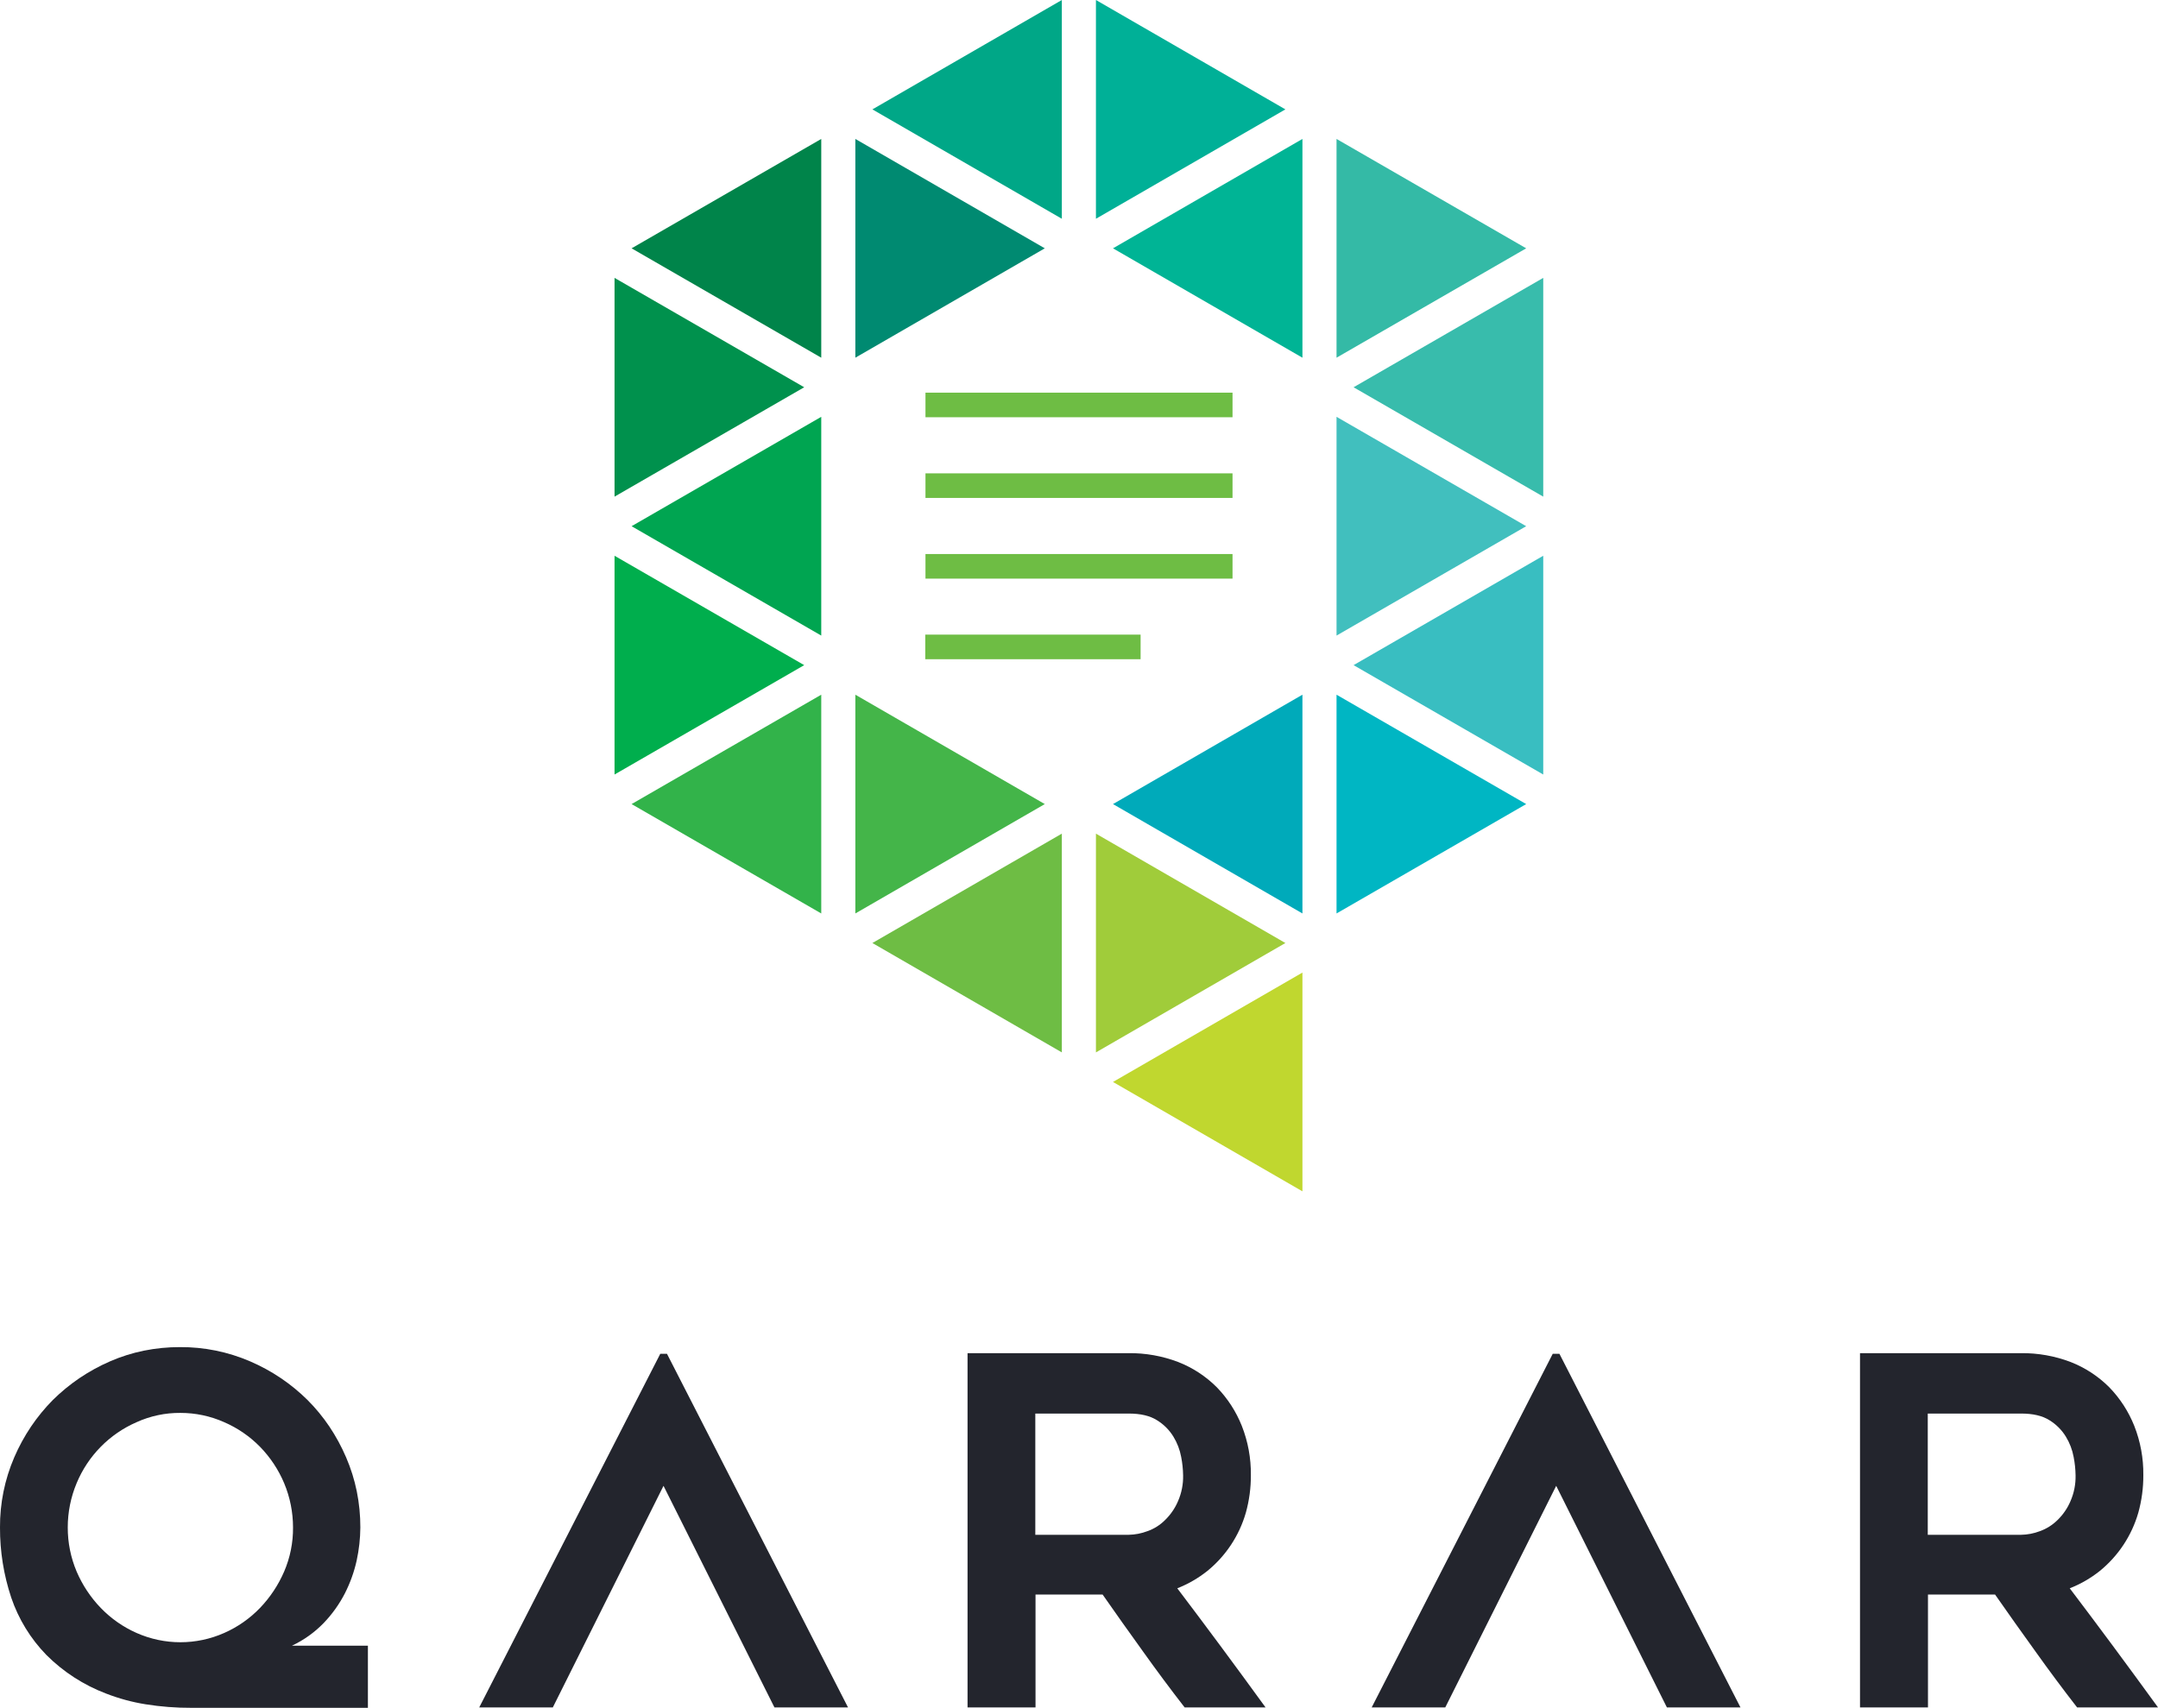
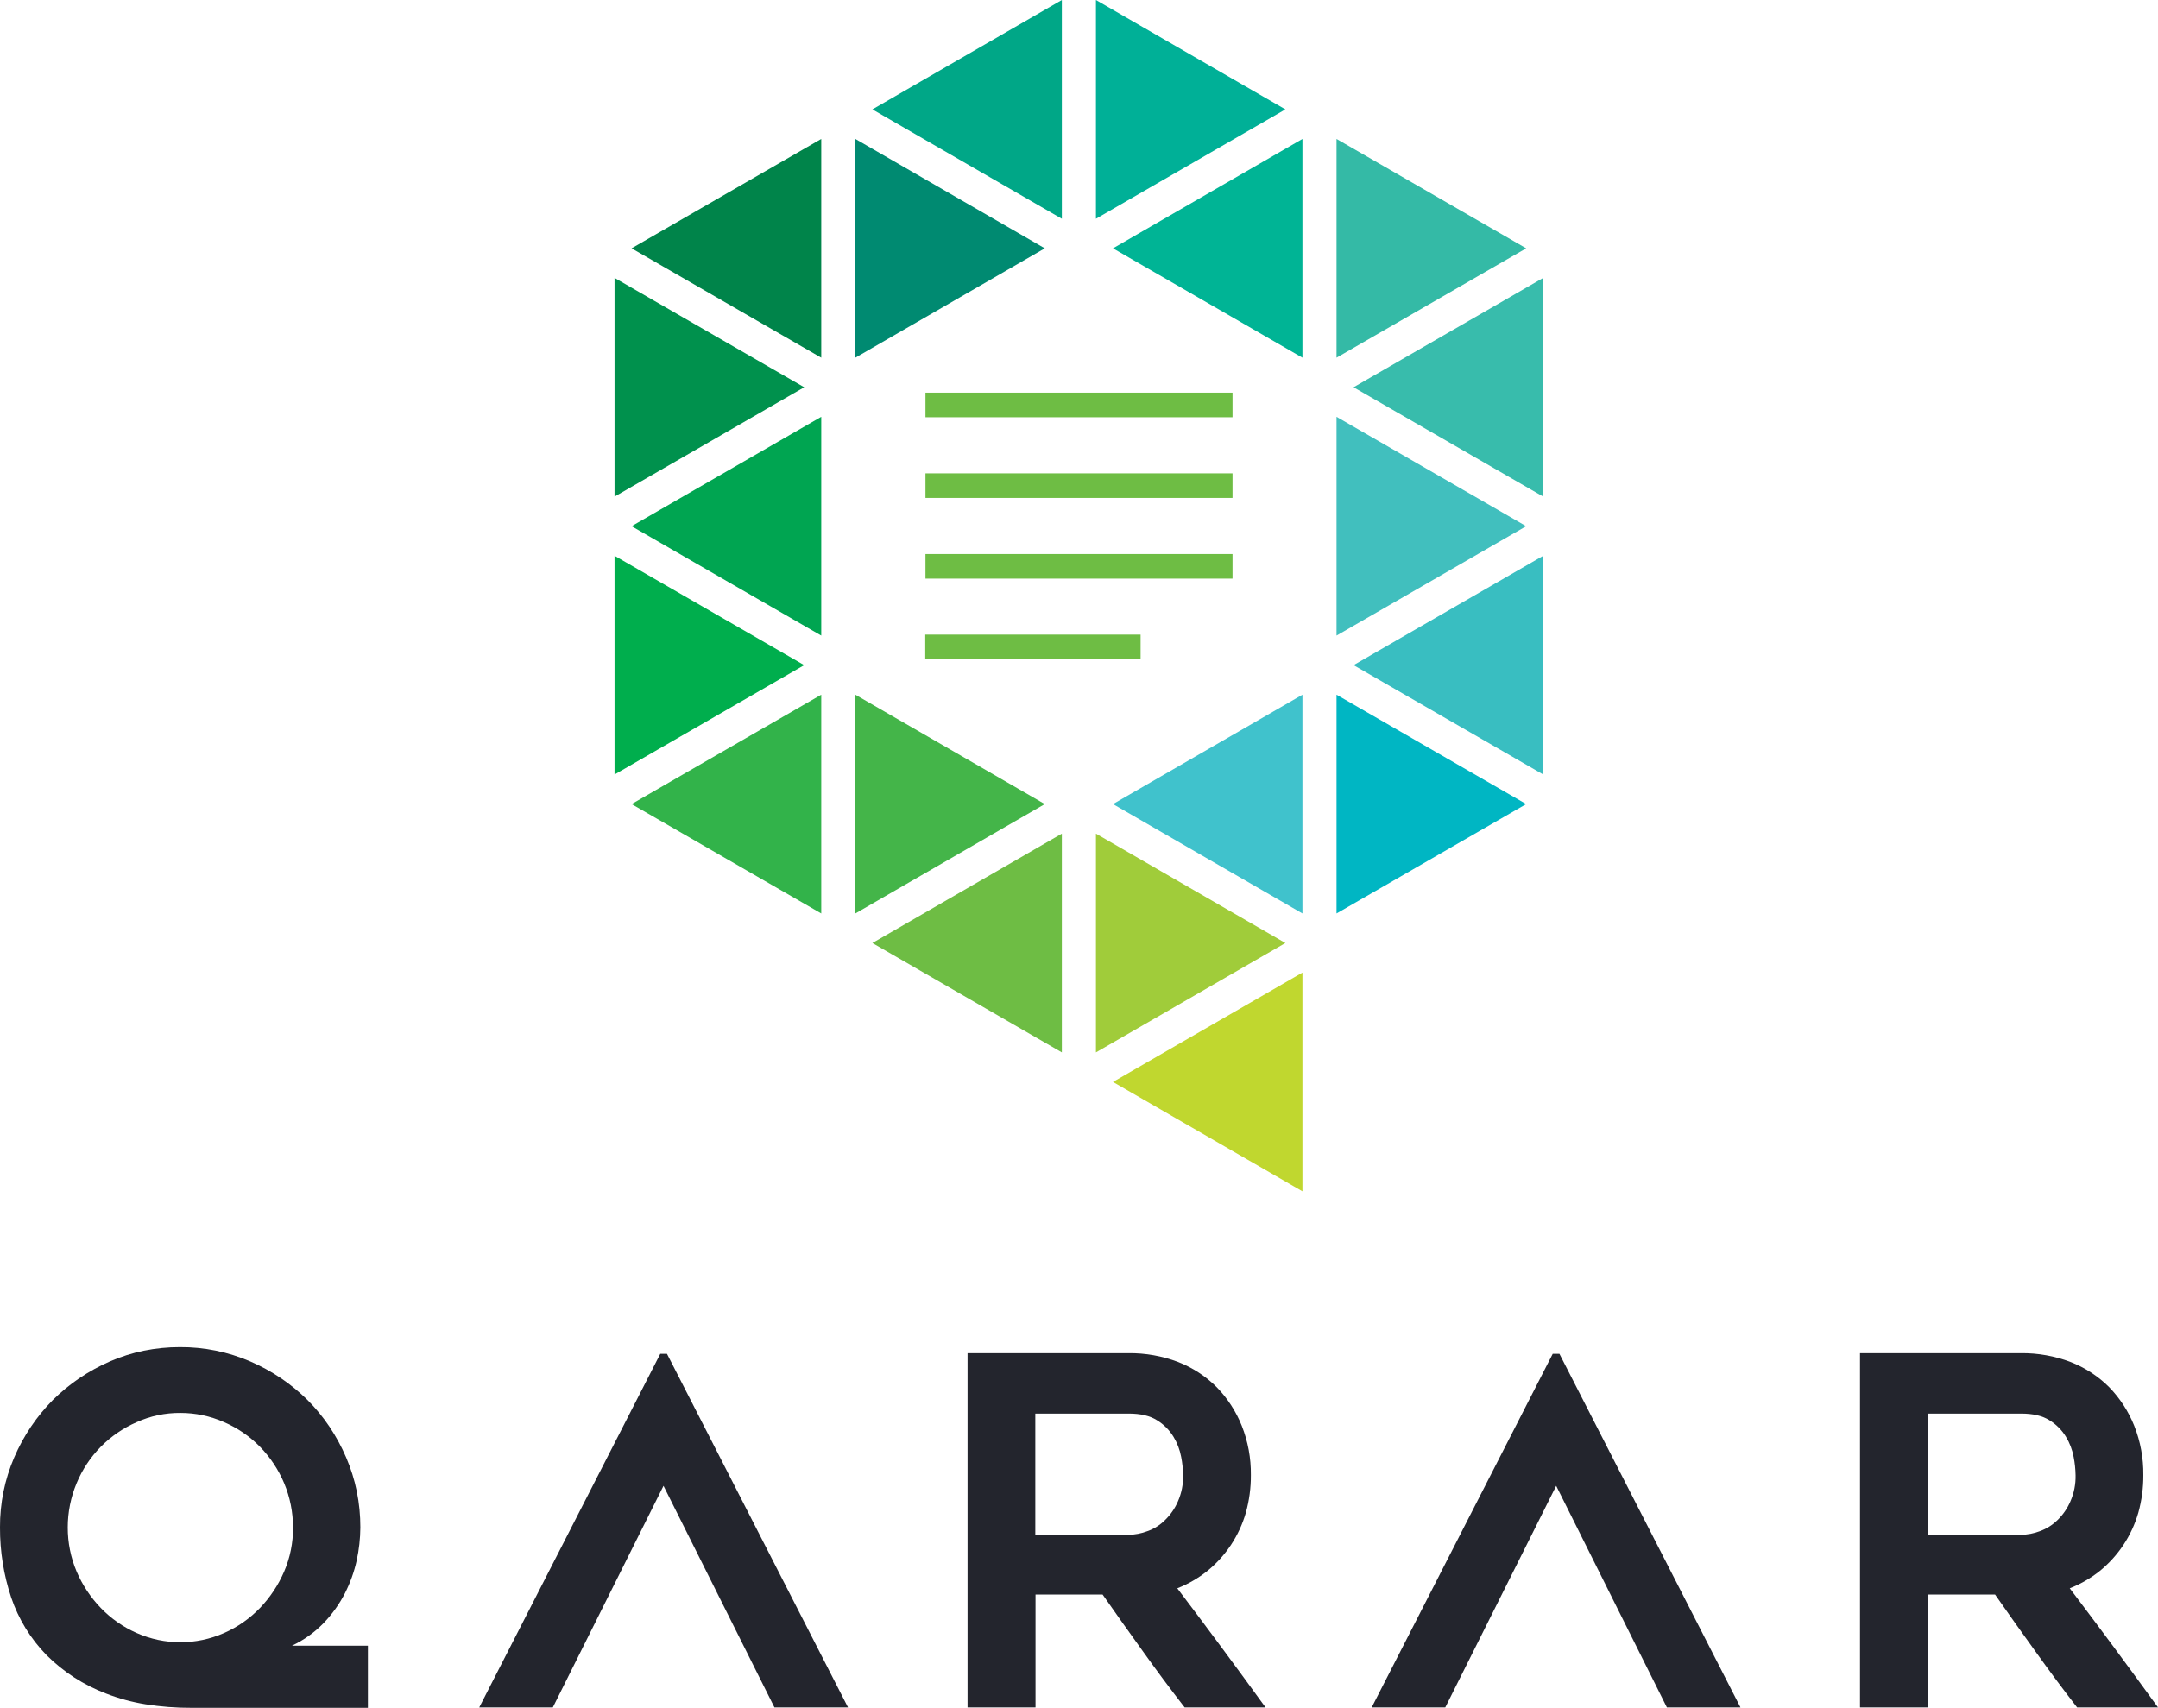
<svg xmlns="http://www.w3.org/2000/svg" id="logo_copy" data-name="logo copy" width="1000.101" height="791.602" viewBox="0 0 1000.101 791.602">
  <g id="Text" transform="translate(0 624)">
    <g id="Group">
      <path id="Shape" d="M138.1,164.2h0l-37.5,0c-6.563-8.452-13.023-17.132-19.2-25.8-6.568-9.071-12.917-18.1-18.8-26.5H31.5v52.3H0V0H74.6a62.878,62.878,0,0,1,23,4.1,52.164,52.164,0,0,1,17.9,11.7,54.821,54.821,0,0,1,11.6,17.9,60.282,60.282,0,0,1,4.2,22.8,63.557,63.557,0,0,1-2.325,17.45,54.084,54.084,0,0,1-17.837,27A54.168,54.168,0,0,1,97.2,109c13.143,17.334,26.522,35.391,40.9,55.2ZM31.4,28V84.2H74.6a25.709,25.709,0,0,0,8.8-1.7,21.578,21.578,0,0,0,8.2-5.2,26.752,26.752,0,0,0,5.9-8.6,28.308,28.308,0,0,0,2.4-12.1,48.112,48.112,0,0,0-.9-8.5,27.613,27.613,0,0,0-3.6-9.4,22.929,22.929,0,0,0-7.6-7.6C84.523,29.014,80.2,28,74.6,28Z" transform="translate(448.4 3.2)" fill="#23252d" />
      <path id="Path" d="M87,0H83.9L0,163.9H34.1L85.5,61.2l51.3,102.7h34.1Z" transform="translate(635.7 3.5)" fill="#23252d" />
      <path id="Shape-2" data-name="Shape" d="M138.1,164.2h0l-37.5,0c-6.563-8.452-13.023-17.132-19.2-25.8-6.568-9.071-12.917-18.1-18.8-26.5H31.5v52.3H0V0H74.6a62.878,62.878,0,0,1,23,4.1,52.164,52.164,0,0,1,17.9,11.7,54.821,54.821,0,0,1,11.6,17.9,60.282,60.282,0,0,1,4.2,22.8,63.557,63.557,0,0,1-2.325,17.45,54.084,54.084,0,0,1-17.837,27A54.168,54.168,0,0,1,97.2,109c13.143,17.334,26.522,35.391,40.9,55.2ZM31.4,28V84.2H74.6a25.709,25.709,0,0,0,8.8-1.7,22.409,22.409,0,0,0,8.2-5.2,26.752,26.752,0,0,0,5.9-8.6,28.308,28.308,0,0,0,2.4-12.1,48.112,48.112,0,0,0-.9-8.5,27.613,27.613,0,0,0-3.6-9.4,22.929,22.929,0,0,0-7.6-7.6C84.523,29.014,80.2,28,74.6,28Z" transform="translate(862 3.2)" fill="#23252d" />
      <path id="Path-2" data-name="Path" d="M87,0H83.9L0,163.9H34.1L85.4,61.2l51.4,102.7h34.1Z" transform="translate(222.1 3.5)" fill="#23252d" />
      <path id="Shape-3" data-name="Shape" d="M170.5,167.2H88.8a130.775,130.775,0,0,1-21.375-1.65A89.527,89.527,0,0,1,49.2,160.6a78.579,78.579,0,0,1-27.7-17.9A70.747,70.747,0,0,1,5.2,116.1,101.642,101.642,0,0,1,0,83.6,80.847,80.847,0,0,1,6.6,51.1a87.493,87.493,0,0,1,7.788-14.275A86.588,86.588,0,0,1,24.5,24.5,87.154,87.154,0,0,1,36.812,14.387,88.156,88.156,0,0,1,51,6.6,78.6,78.6,0,0,1,66.675,1.65,83.988,83.988,0,0,1,83.4,0a80.847,80.847,0,0,1,32.5,6.6,87.5,87.5,0,0,1,14.275,7.788A86.56,86.56,0,0,1,142.5,24.5a82.836,82.836,0,0,1,10.15,12.325A88.351,88.351,0,0,1,160.4,51.1a80.213,80.213,0,0,1,4.95,15.762A84.217,84.217,0,0,1,167,83.6a74.856,74.856,0,0,1-1.7,15.3,64.232,64.232,0,0,1-5.5,15.3,58.481,58.481,0,0,1-9.8,13.7,50.379,50.379,0,0,1-14.7,10.5h35.2v28.8h0ZM83.6,30.5a48.158,48.158,0,0,0-20.3,4.3A52.978,52.978,0,0,0,35.5,63.1a53.178,53.178,0,0,0-4.1,20.5A52.2,52.2,0,0,0,35.5,104a56.148,56.148,0,0,0,11.2,16.9,52.57,52.57,0,0,0,16.6,11.6,50.065,50.065,0,0,0,40.6,0,52.27,52.27,0,0,0,16.6-11.6A56.911,56.911,0,0,0,131.7,104a50.574,50.574,0,0,0,4.1-20.4,53.179,53.179,0,0,0-4.1-20.5,54.472,54.472,0,0,0-11.2-16.9,52.592,52.592,0,0,0-16.6-11.4A49.668,49.668,0,0,0,83.6,30.5Z" transform="translate(0 0.4)" fill="#23252d" />
    </g>
  </g>
  <g id="Icon" transform="translate(284)">
    <g id="Group-2" data-name="Group" transform="translate(144 182)">
      <rect id="Rectangle" width="142.3" height="11.4" transform="translate(0.9)" fill="#6ebd44" />
      <rect id="Rectangle-2" data-name="Rectangle" width="142.3" height="11.4" transform="translate(0.9 37.4)" fill="#6ebd44" />
      <rect id="Rectangle-3" data-name="Rectangle" width="142.3" height="11.4" transform="translate(0.9 74.8)" fill="#6ebd44" />
      <rect id="Rectangle-4" data-name="Rectangle" width="99.8" height="11.4" transform="translate(100.6 123.555) rotate(-180)" fill="#6ebd44" />
    </g>
    <g id="Group-3" data-name="Group">
      <path id="Path-3" data-name="Path" d="M0,0,87.9,50.7,0,101.4Z" transform="translate(335.4 193.2)" fill="#41bfbe" />
      <path id="Path-4" data-name="Path" d="M0,0,87.8,50.7,0,101.4Z" transform="translate(112.4 64.4)" fill="#008a71" />
      <path id="Path-5" data-name="Path" d="M0,0,87.8,50.7,0,101.4Z" transform="translate(112.4 322)" fill="#44b549" />
-       <path id="Path-6" data-name="Path" d="M0,50.7,87.8,0V101.4Z" transform="translate(231.8 322)" fill="#00aaba" />
+       <path id="Path-6" data-name="Path" d="M0,50.7,87.8,0V101.4Z" transform="translate(231.8 322)" fill="#40C2CC" />
      <path id="Path-7" data-name="Path" d="M0,50.7,87.8,0V101.4Z" transform="translate(231.8 64.4)" fill="#00b495" />
      <path id="Path-8" data-name="Path" d="M0,50.7,87.9,0V101.4Z" transform="translate(8.7 193.2)" fill="#00a551" />
      <path id="Path-9" data-name="Path" d="M0,50.7,87.9,0V101.4Z" transform="translate(343.3 257.6)" fill="#39bec1" />
      <path id="Path-10" data-name="Path" d="M0,50.7,87.9,0V101.4Z" transform="translate(343.3 128.8)" fill="#38bcac" />
      <path id="Path-11" data-name="Path" d="M0,50.7,87.9,0V101.4Z" transform="translate(8.7 322)" fill="#32b34a" />
      <path id="Path-12" data-name="Path" d="M0,50.7,87.8,0V101.4Z" transform="translate(120.3 386.4)" fill="#6ebd44" />
      <path id="Path-13" data-name="Path" d="M0,0,87.8,50.7,0,101.4Z" transform="translate(223.9 386.4)" fill="#a0cc3a" />
      <path id="Path-14" data-name="Path" d="M0,0,87.9,50.7,0,101.4Z" transform="translate(335.4 322)" fill="#00b6c3" />
      <path id="Path-15" data-name="Path" d="M0,50.7,87.8,0V101.4Z" transform="translate(231.8 450.8)" fill="#c0d72f" />
      <path id="Path-16" data-name="Path" d="M0,0,87.9,50.7,0,101.4Z" transform="translate(0.8 257.6)" fill="#00ae4d" />
      <path id="Path-17" data-name="Path" d="M0,0,87.8,50.7,0,101.4Z" transform="translate(223.9)" fill="#00b097" />
      <path id="Path-18" data-name="Path" d="M0,0,87.9,50.7,0,101.4Z" transform="translate(335.4 64.4)" fill="#34baa6" />
      <path id="Path-19" data-name="Path" d="M0,50.7,87.8,0V101.4Z" transform="translate(120.3)" fill="#00a787" />
      <path id="Path-20" data-name="Path" d="M0,0,87.9,50.7,0,101.4Z" transform="translate(0.8 128.8)" fill="#00914d" />
      <path id="Path-21" data-name="Path" d="M0,50.7,87.9,0V101.4Z" transform="translate(8.7 64.4)" fill="#00844a" />
    </g>
  </g>
</svg>
